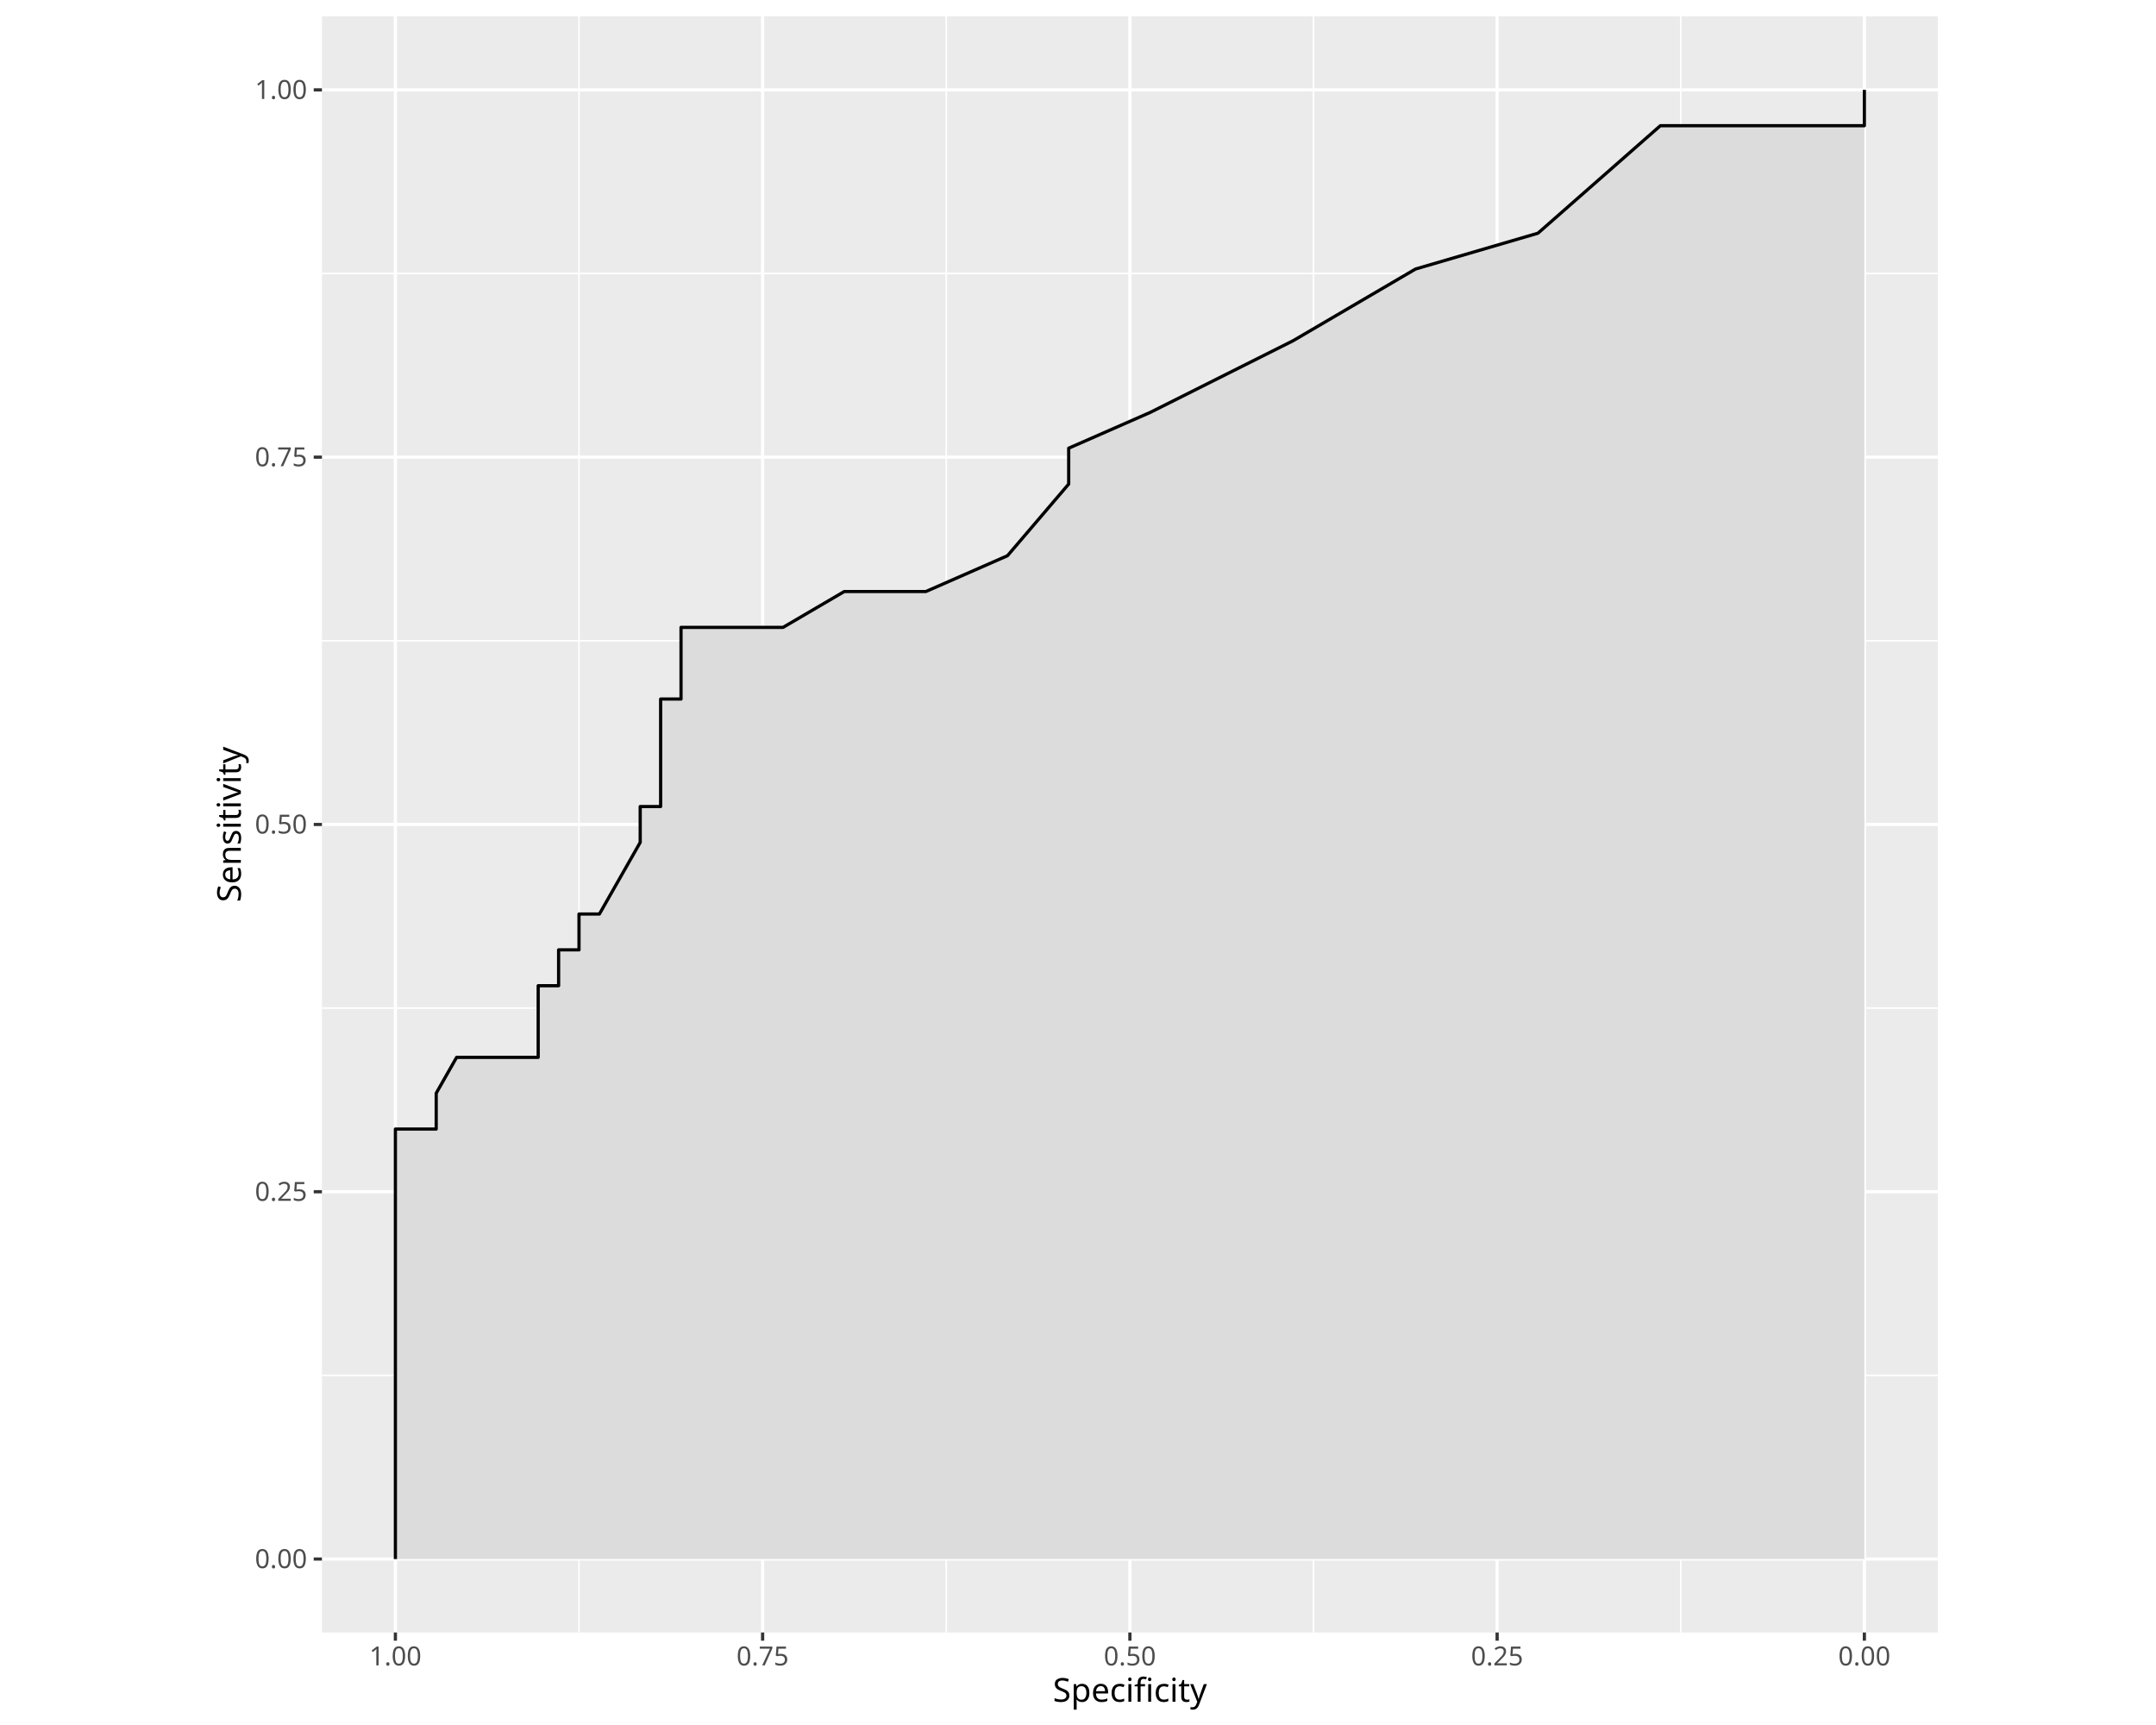
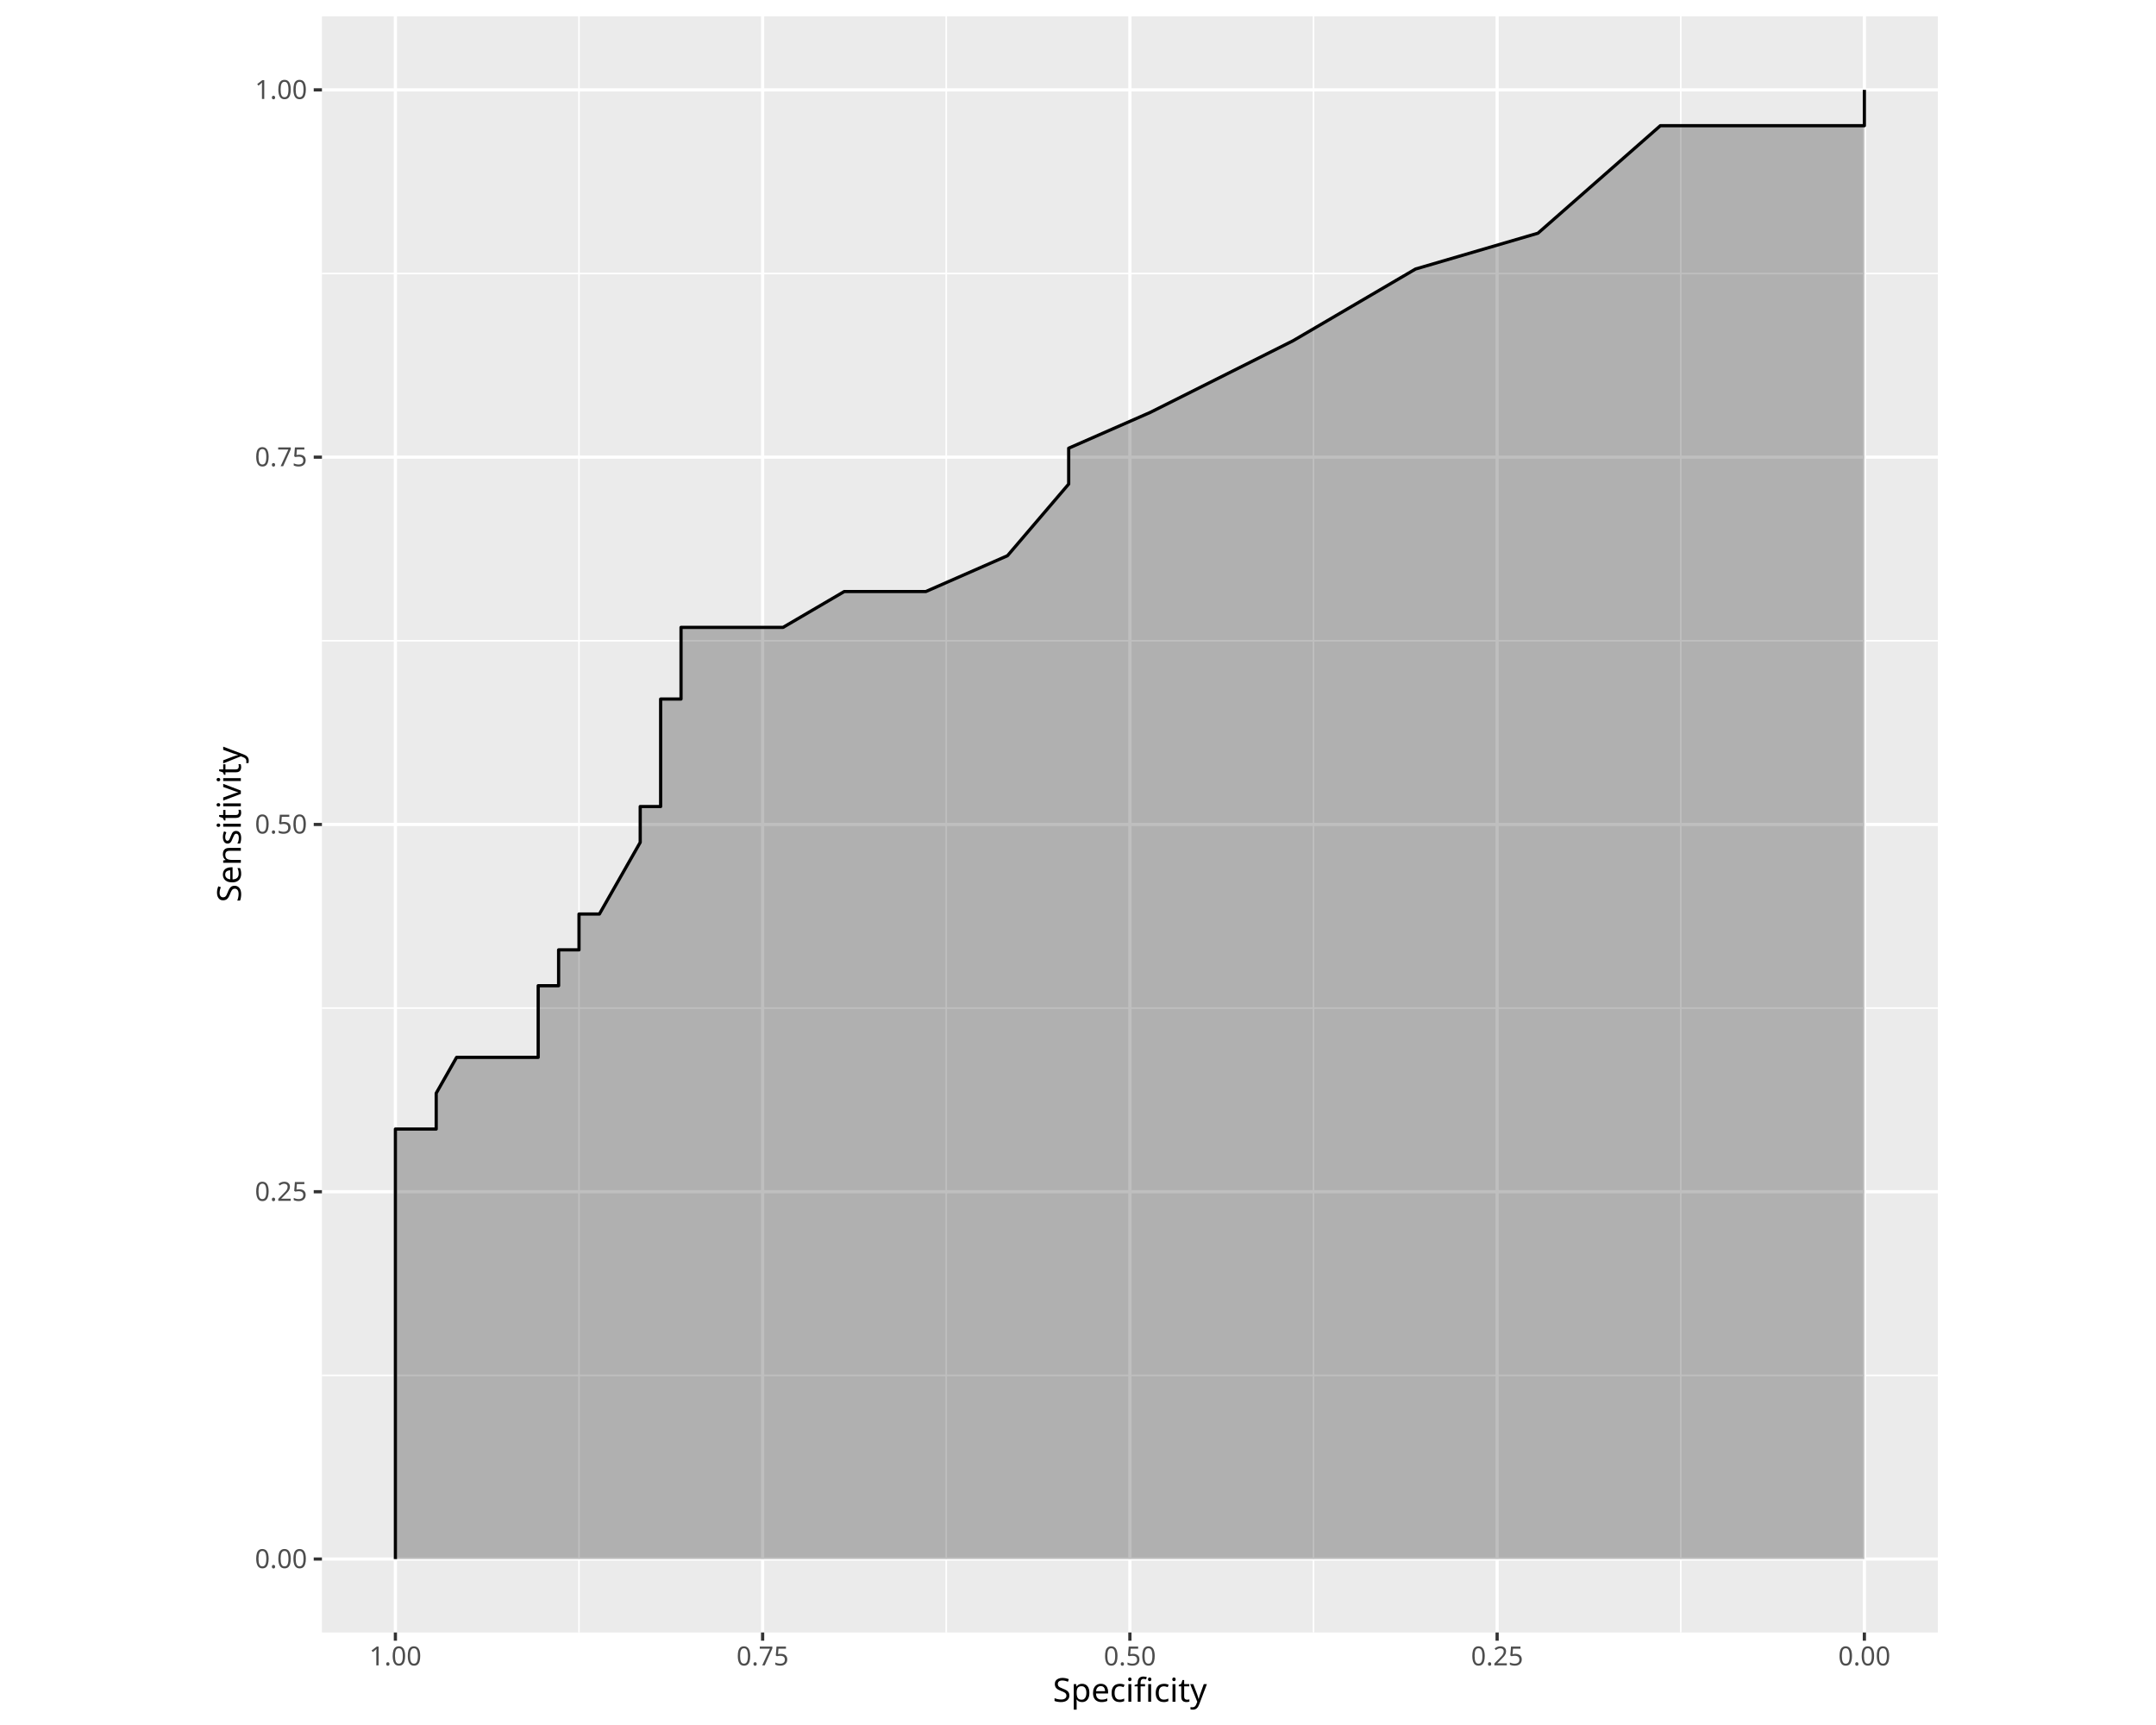
<svg xmlns="http://www.w3.org/2000/svg" class="svglite" data-engine-version="2.0" width="720.00pt" height="576.00pt" viewBox="0 0 720.00 576.00">
  <defs>
    <style type="text/css">
    .svglite line, .svglite polyline, .svglite polygon, .svglite path, .svglite rect, .svglite circle {
      fill: none;
      stroke: #000000;
      stroke-linecap: round;
      stroke-linejoin: round;
      stroke-miterlimit: 10.00;
    }
  </style>
  </defs>
  <rect width="100%" height="100%" style="stroke: none; fill: #FFFFFF;" />
  <defs>
    <clipPath id="cpMC4wMHw3MjAuMDB8MC4wMHw1NzYuMDA=">
      <rect x="0.00" y="0.00" width="720.00" height="576.00" />
    </clipPath>
  </defs>
  <g clip-path="url(#cpMC4wMHw3MjAuMDB8MC4wMHw1NzYuMDA=)">
</g>
  <defs>
    <clipPath id="cpNjcuMzh8NjUyLjYyfDAuMDB8NTc2LjAw">
      <rect x="67.38" y="0.00" width="585.25" height="576.00" />
    </clipPath>
  </defs>
  <g clip-path="url(#cpNjcuMzh8NjUyLjYyfDAuMDB8NTc2LjAw)">
    <rect x="67.38" y="0.00" width="585.25" height="576.00" style="stroke-width: 1.07; stroke: #FFFFFF; fill: #FFFFFF;" />
  </g>
  <g clip-path="url(#cpMC4wMHw3MjAuMDB8MC4wMHw1NzYuMDA=)">
</g>
  <defs>
    <clipPath id="cpMTA3LjUxfDY0Ny4xNHw1LjQ4fDU0NS4xMQ==">
      <rect x="107.51" y="5.48" width="539.63" height="539.63" />
    </clipPath>
  </defs>
  <g clip-path="url(#cpMTA3LjUxfDY0Ny4xNHw1LjQ4fDU0NS4xMQ==)">
    <rect x="107.51" y="5.48" width="539.63" height="539.63" style="stroke-width: 1.07; stroke: none; fill: #EBEBEB;" />
    <polyline points="107.51,459.26 647.14,459.26 " style="stroke-width: 0.53; stroke: #FFFFFF; stroke-linecap: butt;" />
    <polyline points="107.51,336.62 647.14,336.62 " style="stroke-width: 0.53; stroke: #FFFFFF; stroke-linecap: butt;" />
    <polyline points="107.51,213.97 647.14,213.97 " style="stroke-width: 0.53; stroke: #FFFFFF; stroke-linecap: butt;" />
    <polyline points="107.51,91.33 647.14,91.33 " style="stroke-width: 0.53; stroke: #FFFFFF; stroke-linecap: butt;" />
    <polyline points="561.29,545.11 561.29,5.48 " style="stroke-width: 0.53; stroke: #FFFFFF; stroke-linecap: butt;" />
    <polyline points="438.65,545.11 438.65,5.48 " style="stroke-width: 0.53; stroke: #FFFFFF; stroke-linecap: butt;" />
    <polyline points="316.00,545.11 316.00,5.48 " style="stroke-width: 0.53; stroke: #FFFFFF; stroke-linecap: butt;" />
    <polyline points="193.36,545.11 193.36,5.48 " style="stroke-width: 0.53; stroke: #FFFFFF; stroke-linecap: butt;" />
    <polyline points="107.51,520.58 647.14,520.58 " style="stroke-width: 1.07; stroke: #FFFFFF; stroke-linecap: butt;" />
    <polyline points="107.51,397.94 647.14,397.94 " style="stroke-width: 1.07; stroke: #FFFFFF; stroke-linecap: butt;" />
    <polyline points="107.51,275.30 647.14,275.30 " style="stroke-width: 1.07; stroke: #FFFFFF; stroke-linecap: butt;" />
    <polyline points="107.51,152.65 647.14,152.65 " style="stroke-width: 1.07; stroke: #FFFFFF; stroke-linecap: butt;" />
    <polyline points="107.51,30.01 647.14,30.01 " style="stroke-width: 1.07; stroke: #FFFFFF; stroke-linecap: butt;" />
    <polyline points="622.61,545.11 622.61,5.48 " style="stroke-width: 1.07; stroke: #FFFFFF; stroke-linecap: butt;" />
    <polyline points="499.97,545.11 499.97,5.48 " style="stroke-width: 1.07; stroke: #FFFFFF; stroke-linecap: butt;" />
    <polyline points="377.33,545.11 377.33,5.48 " style="stroke-width: 1.07; stroke: #FFFFFF; stroke-linecap: butt;" />
    <polyline points="254.68,545.11 254.68,5.48 " style="stroke-width: 1.07; stroke: #FFFFFF; stroke-linecap: butt;" />
    <polyline points="132.04,545.11 132.04,5.48 " style="stroke-width: 1.07; stroke: #FFFFFF; stroke-linecap: butt;" />
-     <polygon points="132.04,520.58 132.04,508.62 132.04,496.65 132.04,484.69 132.04,472.72 132.04,460.76 132.04,448.79 132.04,424.86 132.04,412.90 132.04,400.93 132.04,388.97 132.04,377.00 145.67,377.00 145.67,365.04 152.48,353.07 166.11,353.07 172.92,353.07 179.73,353.07 179.73,329.14 186.55,329.14 186.55,317.17 193.36,317.17 193.36,305.21 200.17,305.21 206.99,293.24 213.80,281.28 213.80,269.31 220.62,269.31 220.62,257.35 220.62,245.38 220.62,233.42 227.43,233.42 227.43,221.45 227.43,209.49 241.06,209.49 247.87,209.49 261.50,209.49 281.94,197.52 309.19,197.52 336.45,185.56 356.89,161.63 356.89,149.66 384.14,137.70 431.84,113.77 472.72,89.83 513.60,77.87 554.48,41.97 568.11,41.97 588.55,41.97 622.61,41.97 622.61,30.01 622.61,520.58 " style="stroke-width: 1.07; stroke: none; stroke-linecap: butt; fill: #DCDCDC;" />
+     <polygon points="132.04,520.58 132.04,508.62 132.04,496.65 132.04,484.69 132.04,472.72 132.04,460.76 132.04,448.79 132.04,424.86 132.04,412.90 132.04,400.93 132.04,388.97 132.04,377.00 145.67,377.00 145.67,365.04 152.48,353.07 166.11,353.07 172.92,353.07 179.73,353.07 179.73,329.14 186.55,329.14 186.55,317.17 193.36,317.17 193.36,305.21 200.17,305.21 206.99,293.24 213.80,281.28 213.80,269.31 220.62,269.31 220.62,257.35 220.62,245.38 220.62,233.42 227.43,233.42 227.43,221.45 227.43,209.49 241.06,209.49 247.87,209.49 261.50,209.49 281.94,197.52 309.19,197.52 336.45,185.56 356.89,161.63 356.89,149.66 384.14,137.70 431.84,113.77 472.72,89.83 513.60,77.87 554.48,41.97 568.11,41.97 588.55,41.97 622.61,41.97 622.61,30.01 622.61,520.58 " style="stroke-width: 1.07; stroke: none; stroke-linecap: butt; fill: #000000; fill-opacity: 0.25;" />
    <polyline points="132.04,520.58 132.04,508.62 132.04,496.65 132.04,484.69 132.04,472.72 132.04,460.76 132.04,448.79 132.04,424.86 132.04,412.90 132.04,400.93 132.04,388.97 132.04,377.00 145.67,377.00 145.67,365.04 152.48,353.07 166.11,353.07 172.92,353.07 179.73,353.07 179.73,329.14 186.55,329.14 186.55,317.17 193.36,317.17 193.36,305.21 200.17,305.21 206.99,293.24 213.80,281.28 213.80,269.31 220.62,269.31 220.62,257.35 220.62,245.38 220.62,233.42 227.43,233.42 227.43,221.45 227.43,209.49 241.06,209.49 247.87,209.49 261.50,209.49 281.94,197.52 309.19,197.52 336.45,185.56 356.89,161.63 356.89,149.66 384.14,137.70 431.84,113.77 472.72,89.83 513.60,77.87 554.48,41.97 568.11,41.97 588.55,41.97 622.61,41.97 622.61,30.01 " style="stroke-width: 1.07; stroke-linecap: butt;" />
  </g>
  <g clip-path="url(#cpMC4wMHw3MjAuMDB8MC4wMHw1NzYuMDA=)">
    <text x="102.58" y="523.61" text-anchor="end" style="font-size: 8.80px; fill: #4D4D4D; font-family: sans;" textLength="17.13px" lengthAdjust="spacingAndGlyphs">0.00</text>
    <text x="102.58" y="400.97" text-anchor="end" style="font-size: 8.80px; fill: #4D4D4D; font-family: sans;" textLength="17.13px" lengthAdjust="spacingAndGlyphs">0.25</text>
    <text x="102.58" y="278.32" text-anchor="end" style="font-size: 8.80px; fill: #4D4D4D; font-family: sans;" textLength="17.13px" lengthAdjust="spacingAndGlyphs">0.50</text>
    <text x="102.58" y="155.68" text-anchor="end" style="font-size: 8.80px; fill: #4D4D4D; font-family: sans;" textLength="17.13px" lengthAdjust="spacingAndGlyphs">0.75</text>
    <text x="102.58" y="33.04" text-anchor="end" style="font-size: 8.80px; fill: #4D4D4D; font-family: sans;" textLength="17.13px" lengthAdjust="spacingAndGlyphs">1.00</text>
    <polyline points="104.77,520.58 107.51,520.58 " style="stroke-width: 1.07; stroke: #333333; stroke-linecap: butt;" />
    <polyline points="104.77,397.94 107.51,397.94 " style="stroke-width: 1.07; stroke: #333333; stroke-linecap: butt;" />
    <polyline points="104.77,275.30 107.51,275.30 " style="stroke-width: 1.07; stroke: #333333; stroke-linecap: butt;" />
    <polyline points="104.77,152.65 107.51,152.65 " style="stroke-width: 1.07; stroke: #333333; stroke-linecap: butt;" />
    <polyline points="104.77,30.01 107.51,30.01 " style="stroke-width: 1.07; stroke: #333333; stroke-linecap: butt;" />
    <polyline points="622.61,547.85 622.61,545.11 " style="stroke-width: 1.07; stroke: #333333; stroke-linecap: butt;" />
    <polyline points="499.97,547.85 499.97,545.11 " style="stroke-width: 1.07; stroke: #333333; stroke-linecap: butt;" />
    <polyline points="377.33,547.85 377.33,545.11 " style="stroke-width: 1.07; stroke: #333333; stroke-linecap: butt;" />
    <polyline points="254.68,547.85 254.68,545.11 " style="stroke-width: 1.07; stroke: #333333; stroke-linecap: butt;" />
    <polyline points="132.04,547.85 132.04,545.11 " style="stroke-width: 1.07; stroke: #333333; stroke-linecap: butt;" />
    <text x="622.61" y="556.10" text-anchor="middle" style="font-size: 8.80px; fill: #4D4D4D; font-family: sans;" textLength="17.13px" lengthAdjust="spacingAndGlyphs">0.00</text>
    <text x="499.97" y="556.10" text-anchor="middle" style="font-size: 8.80px; fill: #4D4D4D; font-family: sans;" textLength="17.13px" lengthAdjust="spacingAndGlyphs">0.25</text>
    <text x="377.33" y="556.10" text-anchor="middle" style="font-size: 8.80px; fill: #4D4D4D; font-family: sans;" textLength="17.13px" lengthAdjust="spacingAndGlyphs">0.50</text>
    <text x="254.68" y="556.10" text-anchor="middle" style="font-size: 8.80px; fill: #4D4D4D; font-family: sans;" textLength="17.13px" lengthAdjust="spacingAndGlyphs">0.75</text>
    <text x="132.04" y="556.10" text-anchor="middle" style="font-size: 8.80px; fill: #4D4D4D; font-family: sans;" textLength="17.13px" lengthAdjust="spacingAndGlyphs">1.00</text>
    <text x="377.33" y="568.24" text-anchor="middle" style="font-size: 11.00px; font-family: sans;" textLength="49.53px" lengthAdjust="spacingAndGlyphs">Specificity</text>
    <text transform="translate(80.43,275.30) rotate(-90)" text-anchor="middle" style="font-size: 11.00px; font-family: sans;" textLength="49.53px" lengthAdjust="spacingAndGlyphs">Sensitivity</text>
  </g>
</svg>
